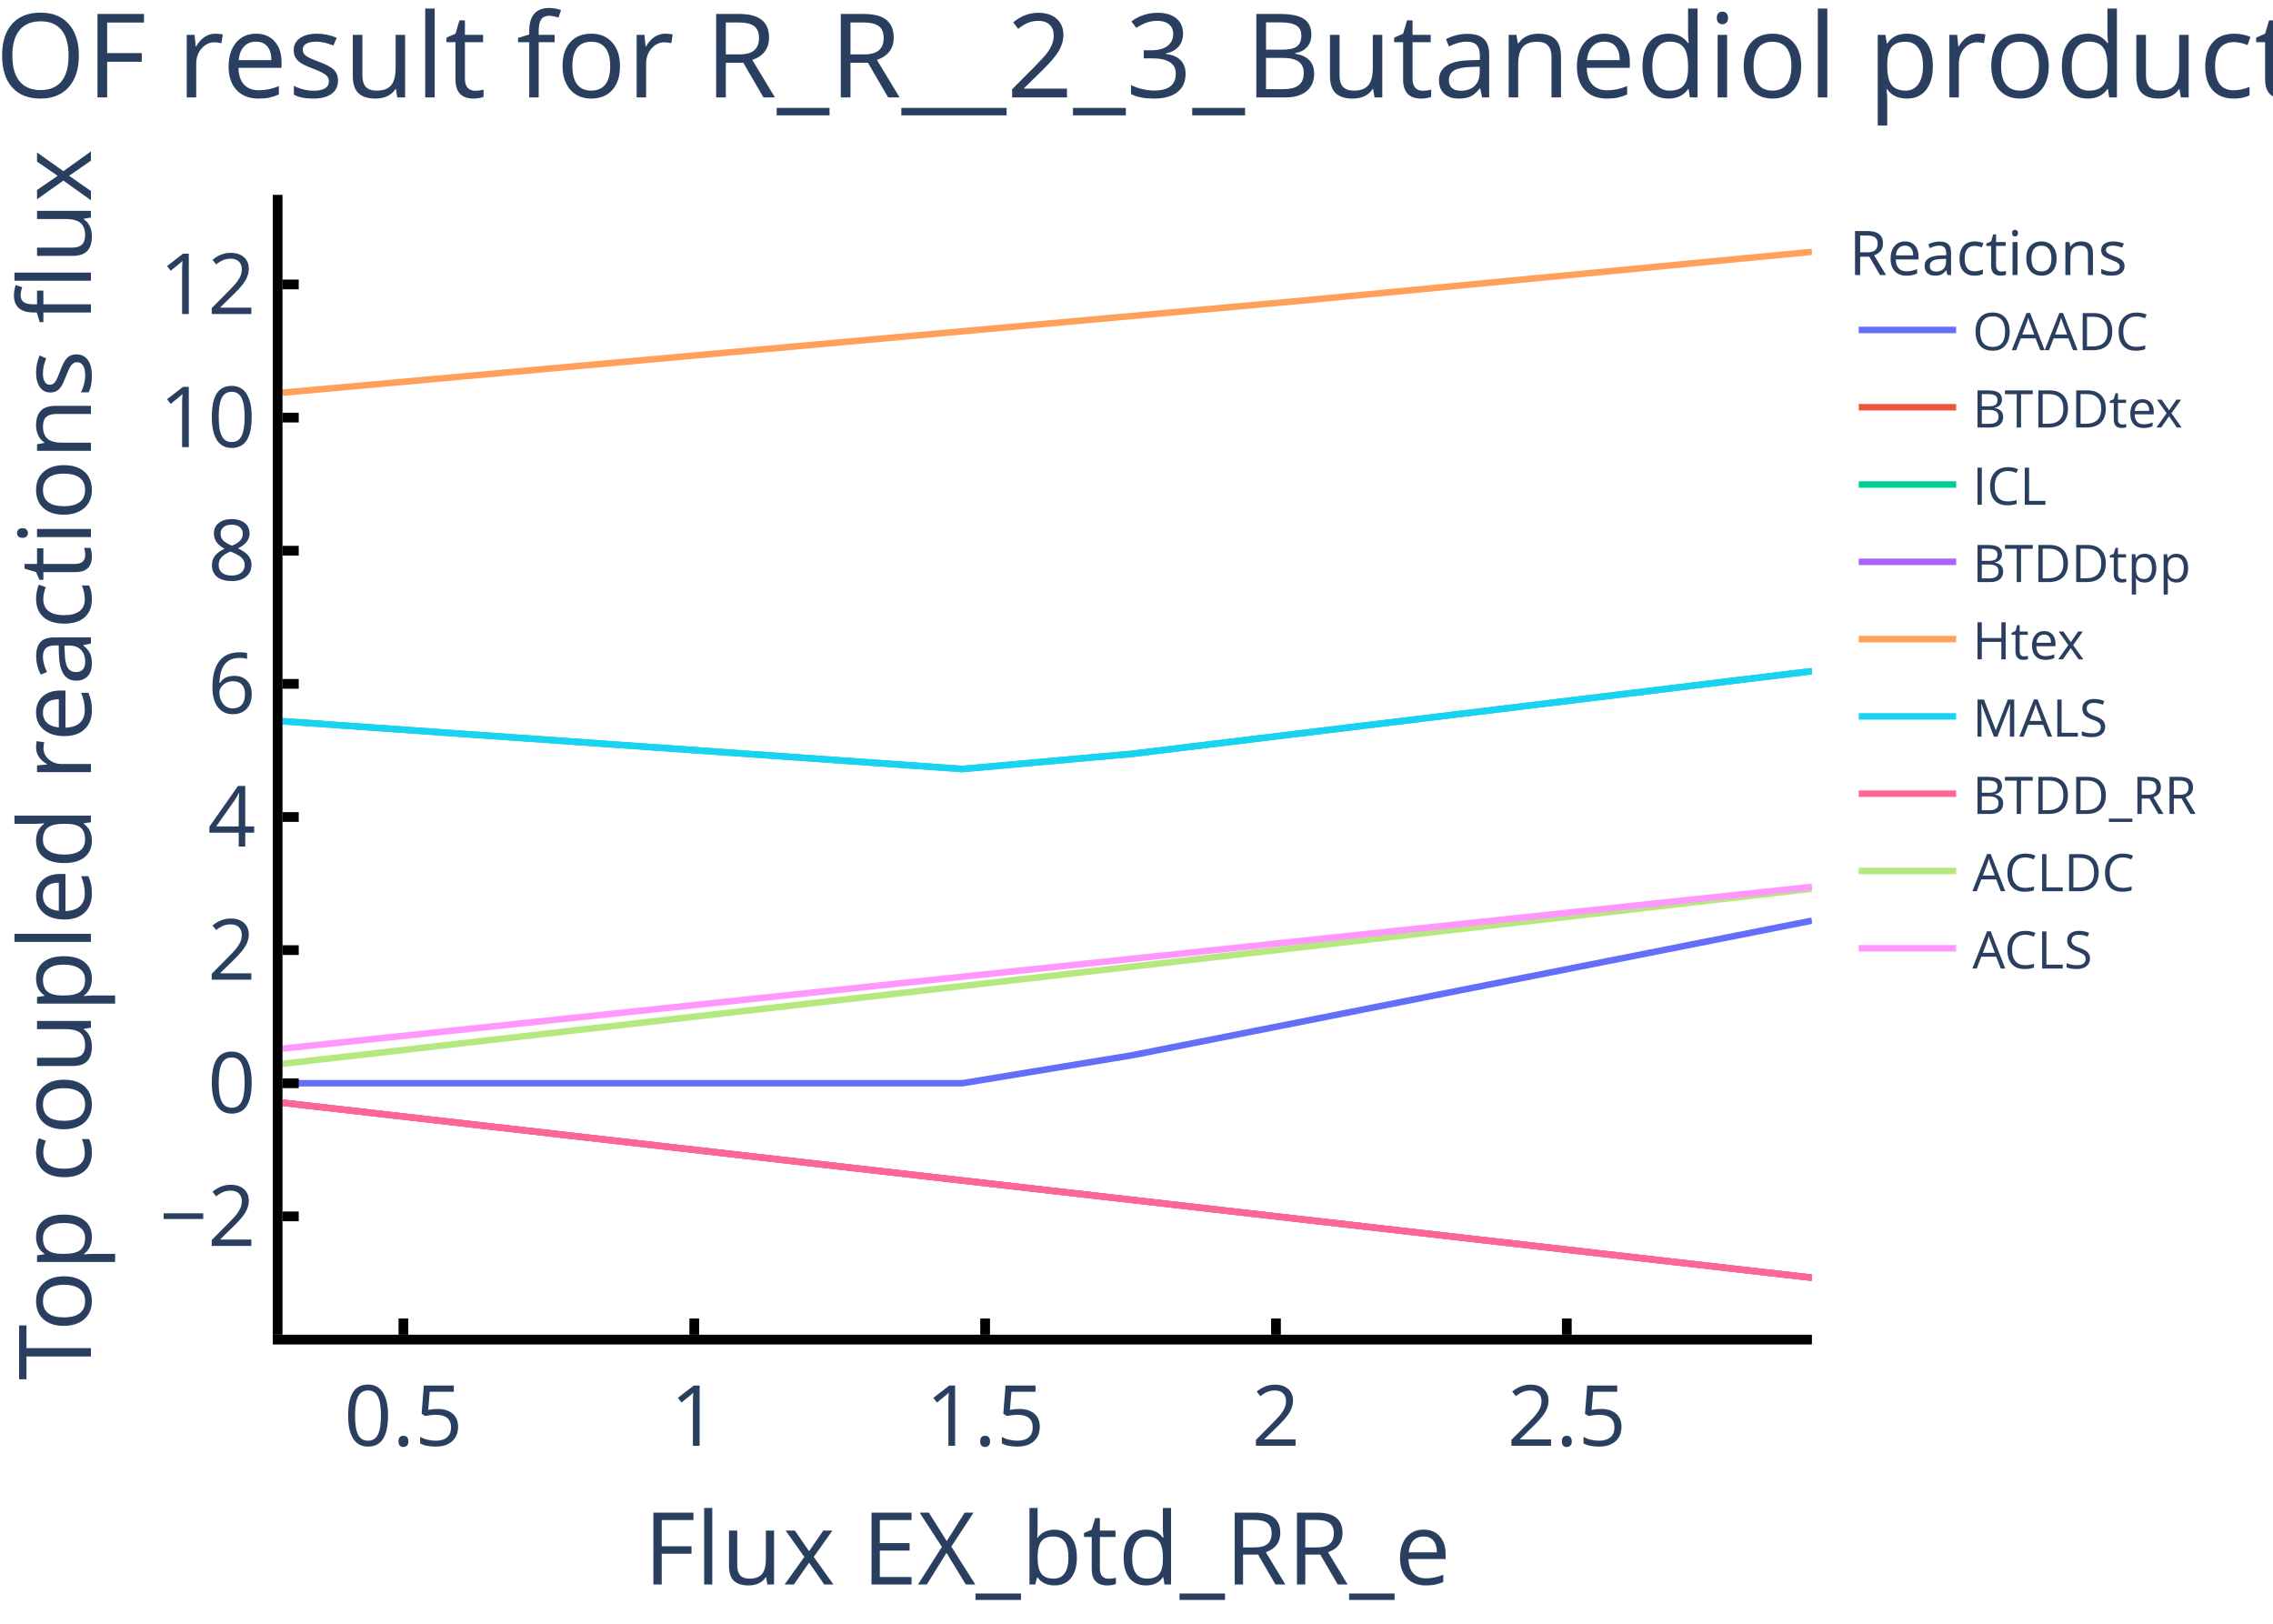
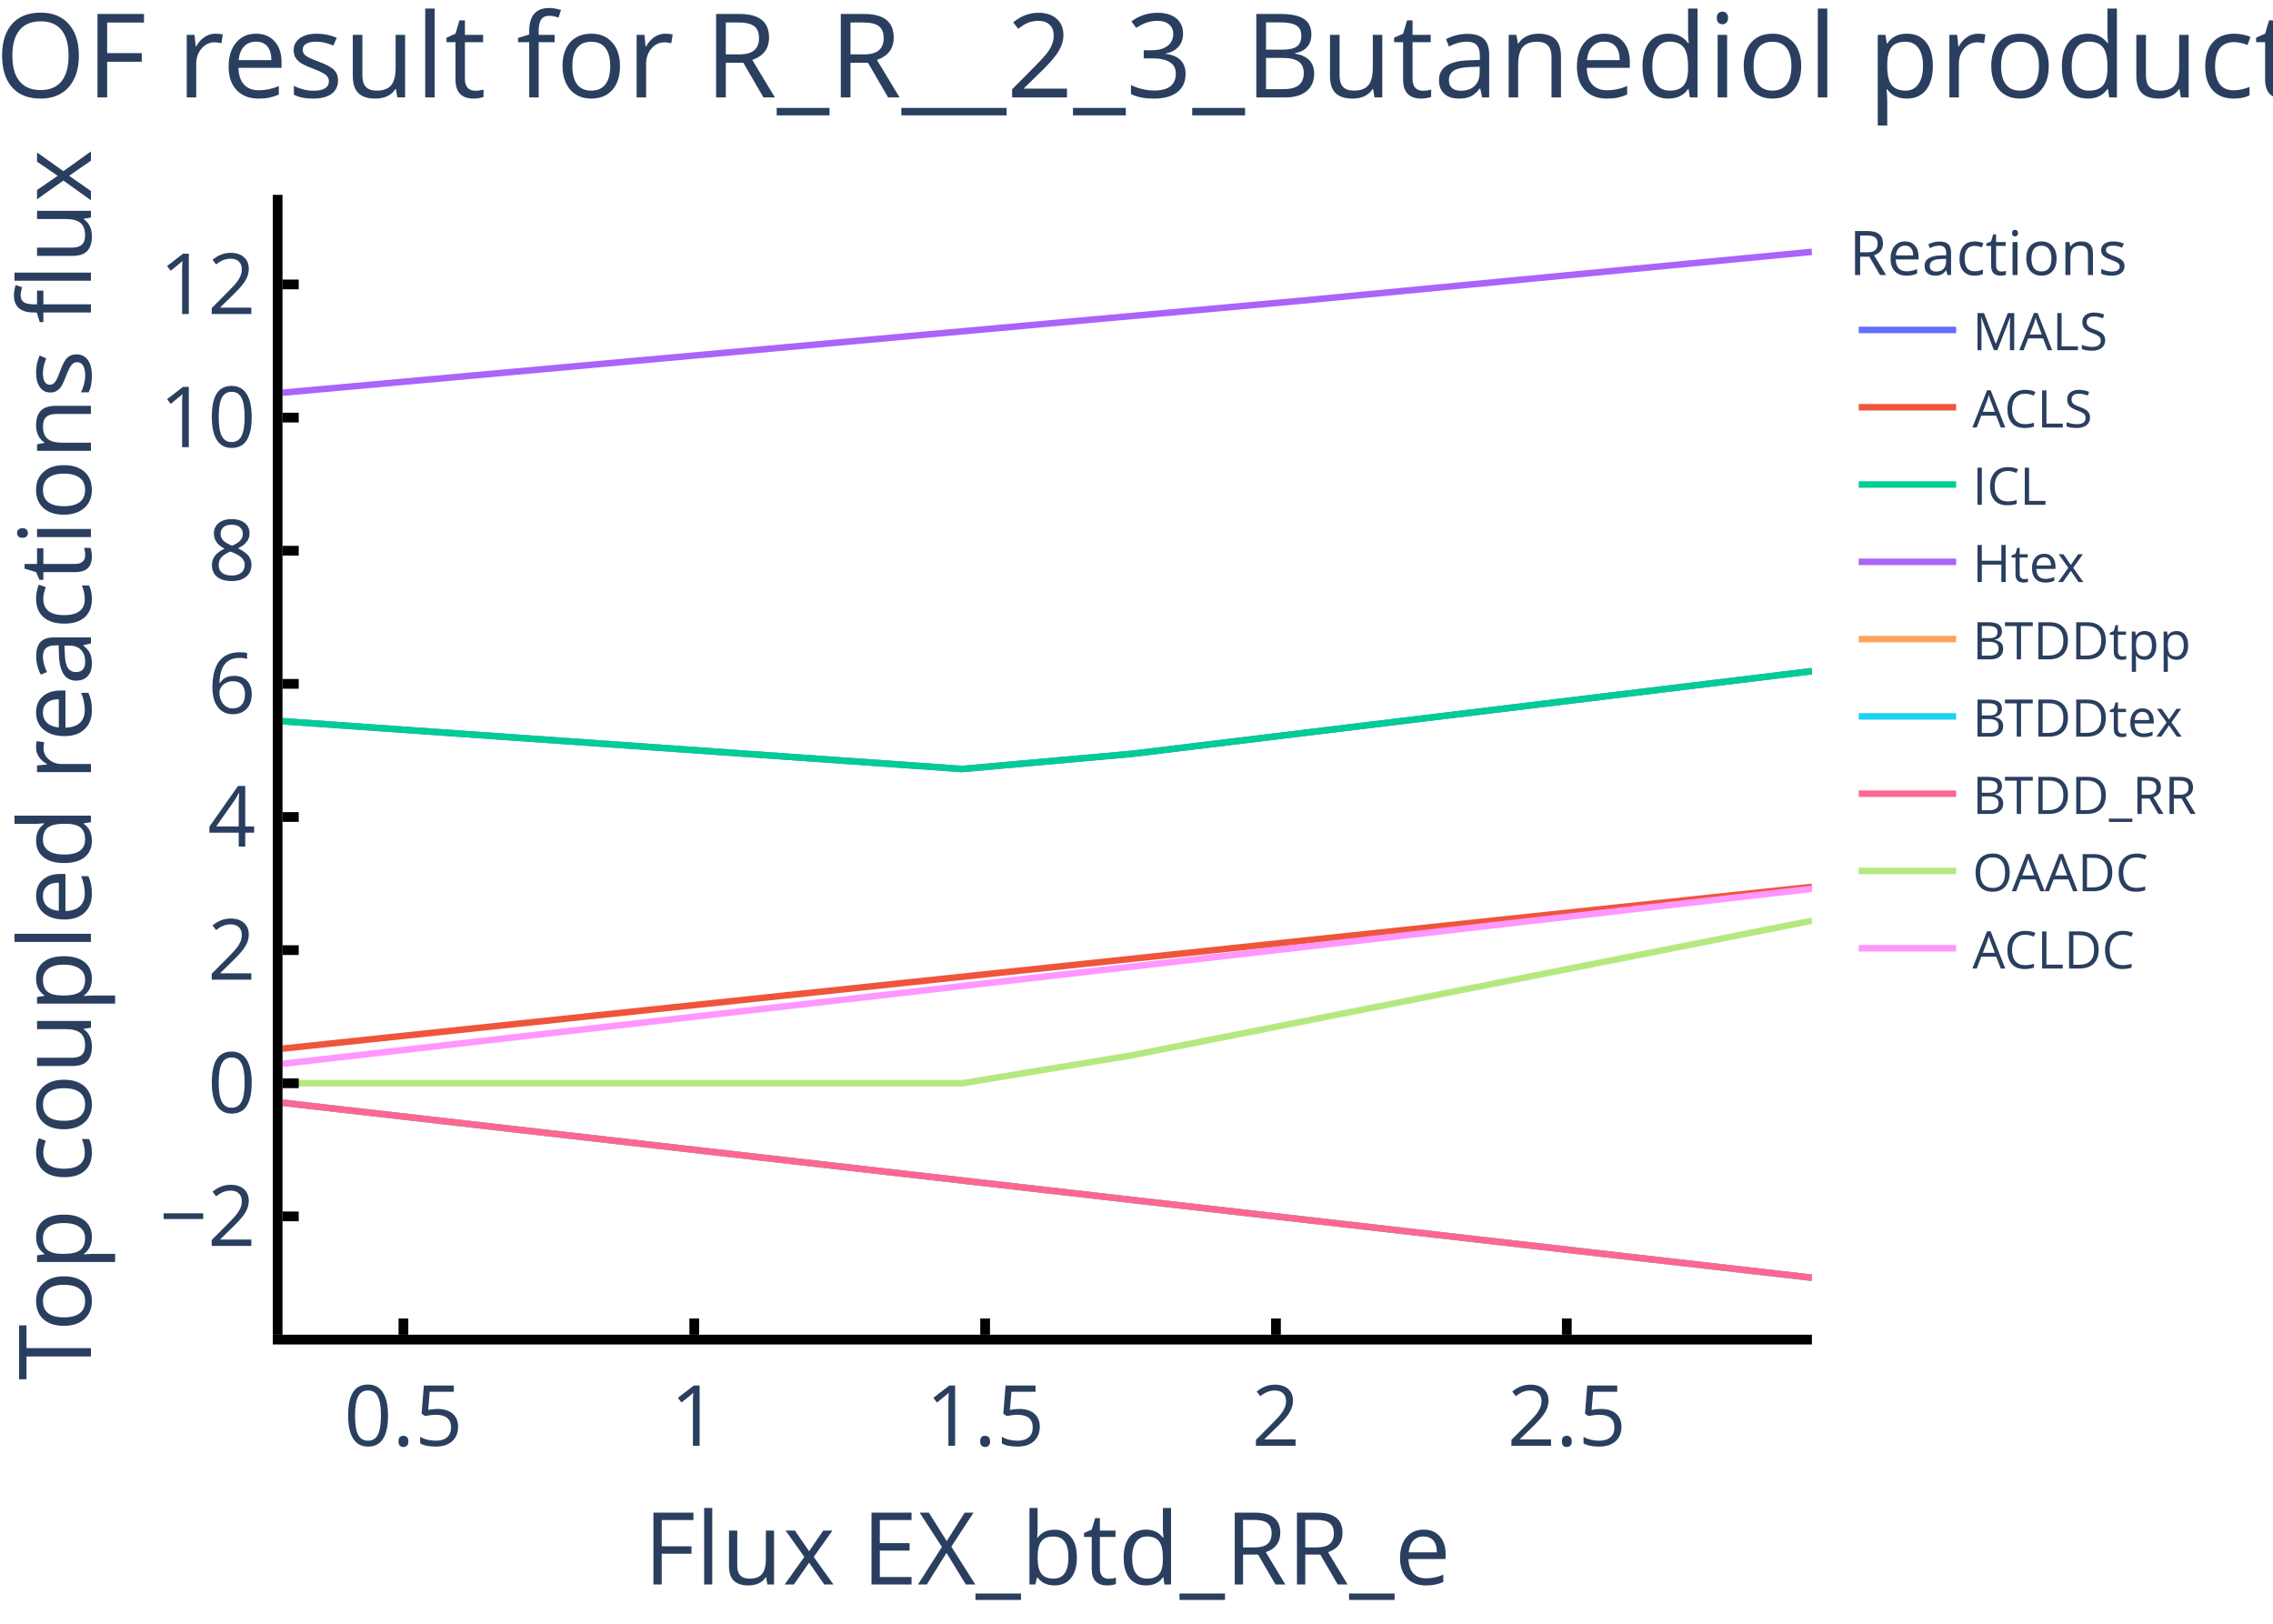
<svg xmlns="http://www.w3.org/2000/svg" class="main-svg" width="700" height="500" style="" viewBox="0 0 700 500">
  <rect x="0" y="0" width="700" height="500" style="fill: rgb(0, 0, 0); fill-opacity: 0;" />
-   <defs id="defs-a1946d">
+   <defs id="defs-4e7cc3">
    <g class="clips">
-       <clipPath id="clipa1946dxyplot" class="plotclip">
+       <clipPath id="clip4e7cc3xyplot" class="plotclip">
        <rect width="471" height="351" />
      </clipPath>
-       <clipPath class="axesclip" id="clipa1946dx">
+       <clipPath class="axesclip" id="clip4e7cc3x">
        <rect x="87" y="0" width="471" height="500" />
      </clipPath>
-       <clipPath class="axesclip" id="clipa1946dy">
+       <clipPath class="axesclip" id="clip4e7cc3y">
        <rect x="0" y="60" width="700" height="351" />
      </clipPath>
-       <clipPath class="axesclip" id="clipa1946dxy">
+       <clipPath class="axesclip" id="clip4e7cc3xy">
        <rect x="87" y="60" width="471" height="351" />
      </clipPath>
    </g>
    <g class="gradients" />
    <g class="patterns" />
  </defs>
  <g class="bglayer">
    <rect class="bg" x="87" y="60" width="471" height="351" style="fill: rgb(0, 0, 0); fill-opacity: 0; stroke-width: 0;" />
  </g>
  <g class="layer-below">
    <g class="imagelayer" />
    <g class="shapelayer" />
  </g>
  <g class="cartesianlayer">
    <g class="subplot xy">
      <g class="layer-subplot">
        <g class="shapelayer" />
        <g class="imagelayer" />
      </g>
      <g class="gridlayer">
        <g class="x">
          <path class="xgrid crisp" transform="translate(124.24,0)" d="M0,60v351" style="stroke: rgb(255, 255, 255); stroke-opacity: 1; stroke-width: 1px;" />
          <path class="xgrid crisp" transform="translate(213.81,0)" d="M0,60v351" style="stroke: rgb(255, 255, 255); stroke-opacity: 1; stroke-width: 1px;" />
          <path class="xgrid crisp" transform="translate(303.38,0)" d="M0,60v351" style="stroke: rgb(255, 255, 255); stroke-opacity: 1; stroke-width: 1px;" />
          <path class="xgrid crisp" transform="translate(392.95,0)" d="M0,60v351" style="stroke: rgb(255, 255, 255); stroke-opacity: 1; stroke-width: 1px;" />
          <path class="xgrid crisp" transform="translate(482.52,0)" d="M0,60v351" style="stroke: rgb(255, 255, 255); stroke-opacity: 1; stroke-width: 1px;" />
        </g>
        <g class="y">
          <path class="ygrid crisp" transform="translate(0,374.56)" d="M87,0h471" style="stroke: rgb(255, 255, 255); stroke-opacity: 1; stroke-width: 1px;" />
          <path class="ygrid crisp" transform="translate(0,292.57)" d="M87,0h471" style="stroke: rgb(255, 255, 255); stroke-opacity: 1; stroke-width: 1px;" />
          <path class="ygrid crisp" transform="translate(0,251.58)" d="M87,0h471" style="stroke: rgb(255, 255, 255); stroke-opacity: 1; stroke-width: 1px;" />
          <path class="ygrid crisp" transform="translate(0,210.58)" d="M87,0h471" style="stroke: rgb(255, 255, 255); stroke-opacity: 1; stroke-width: 1px;" />
          <path class="ygrid crisp" transform="translate(0,169.58)" d="M87,0h471" style="stroke: rgb(255, 255, 255); stroke-opacity: 1; stroke-width: 1px;" />
          <path class="ygrid crisp" transform="translate(0,128.59)" d="M87,0h471" style="stroke: rgb(255, 255, 255); stroke-opacity: 1; stroke-width: 1px;" />
          <path class="ygrid crisp" transform="translate(0,87.59)" d="M87,0h471" style="stroke: rgb(255, 255, 255); stroke-opacity: 1; stroke-width: 1px;" />
        </g>
      </g>
      <g class="zerolinelayer">
        <path class="yzl zl crisp" transform="translate(0,333.57)" d="M87,0h471" style="stroke: rgb(255, 255, 255); stroke-opacity: 1; stroke-width: 2px;" />
      </g>
      <path class="xlines-below" />
      <path class="ylines-below" />
      <g class="overlines-below" />
      <g class="xaxislayer-below" />
      <g class="yaxislayer-below" />
      <g class="overaxes-below" />
-       <g class="plot" transform="translate(87,60)" clip-path="url(#clipa1946dxyplot)">
+       <g class="plot" transform="translate(87,60)" clip-path="url(#clip4e7cc3xyplot)">
        <g class="scatterlayer mlayer">
-           <g class="trace scatter trace1bf99d" style="stroke-miterlimit: 2; opacity: 1;">
-             <g class="fills" />
-             <g class="errorbars" />
-             <g class="lines">
-               <path class="js-line" d="M0,273.57L209.33,273.57L261.67,264.94L471,223.5" style="vector-effect: non-scaling-stroke; fill: none; stroke: rgb(99, 110, 250); stroke-opacity: 1; stroke-width: 2px; opacity: 1;" />
-             </g>
-             <g class="points" />
-             <g class="text" />
-           </g>
-           <g class="trace scatter tracea52164" style="stroke-miterlimit: 2; opacity: 1;">
-             <g class="fills" />
-             <g class="errorbars" />
-             <g class="lines">
-               <path class="js-line" d="M0,279.56L471,333.45" style="vector-effect: non-scaling-stroke; fill: none; stroke: rgb(239, 85, 59); stroke-opacity: 1; stroke-width: 2px; opacity: 1;" />
-             </g>
-             <g class="points" />
-             <g class="text" />
-           </g>
-           <g class="trace scatter traceca6820" style="stroke-miterlimit: 2; opacity: 1;">
+           <g class="trace scatter traceee9714" style="stroke-miterlimit: 2; opacity: 1;">
+             <g class="fills" />
+             <g class="errorbars" />
+             <g class="lines">
+               <path class="js-line" d="M0,162.09L209.33,176.8L261.67,172.12L471,146.67" style="vector-effect: non-scaling-stroke; fill: none; stroke: rgb(99, 110, 250); stroke-opacity: 1; stroke-width: 2px; opacity: 1;" />
+             </g>
+             <g class="points" />
+             <g class="text" />
+           </g>
+           <g class="trace scatter trace078869" style="stroke-miterlimit: 2; opacity: 1;">
+             <g class="fills" />
+             <g class="errorbars" />
+             <g class="lines">
+               <path class="js-line" d="M0,262.9L471,213.09" style="vector-effect: non-scaling-stroke; fill: none; stroke: rgb(239, 85, 59); stroke-opacity: 1; stroke-width: 2px; opacity: 1;" />
+             </g>
+             <g class="points" />
+             <g class="text" />
+           </g>
+           <g class="trace scatter traceb36c68" style="stroke-miterlimit: 2; opacity: 1;">
            <g class="fills" />
            <g class="errorbars" />
            <g class="lines">
              <path class="js-line" d="M0,162.09L209.33,176.8L261.67,172.12L471,146.67" style="vector-effect: non-scaling-stroke; fill: none; stroke: rgb(0, 204, 150); stroke-opacity: 1; stroke-width: 2px; opacity: 1;" />
            </g>
            <g class="points" />
            <g class="text" />
          </g>
-           <g class="trace scatter traced27138" style="stroke-miterlimit: 2; opacity: 1;">
-             <g class="fills" />
-             <g class="errorbars" />
-             <g class="lines">
-               <path class="js-line" d="M0,279.56L471,333.45" style="vector-effect: non-scaling-stroke; fill: none; stroke: rgb(171, 99, 250); stroke-opacity: 1; stroke-width: 2px; opacity: 1;" />
-             </g>
-             <g class="points" />
-             <g class="text" />
-           </g>
-           <g class="trace scatter trace982de8" style="stroke-miterlimit: 2; opacity: 1;">
-             <g class="fills" />
-             <g class="errorbars" />
-             <g class="lines">
-               <path class="js-line" d="M0,60.92L314,32.57L366.33,27.56L471,17.55" style="vector-effect: non-scaling-stroke; fill: none; stroke: rgb(255, 161, 90); stroke-opacity: 1; stroke-width: 2px; opacity: 1;" />
-             </g>
-             <g class="points" />
-             <g class="text" />
-           </g>
-           <g class="trace scatter tracecfae6c" style="stroke-miterlimit: 2; opacity: 1;">
-             <g class="fills" />
-             <g class="errorbars" />
-             <g class="lines">
-               <path class="js-line" d="M0,162.09L209.33,176.8L261.67,172.12L471,146.67" style="vector-effect: non-scaling-stroke; fill: none; stroke: rgb(25, 211, 243); stroke-opacity: 1; stroke-width: 2px; opacity: 1;" />
-             </g>
-             <g class="points" />
-             <g class="text" />
-           </g>
-           <g class="trace scatter trace3d7f78" style="stroke-miterlimit: 2; opacity: 1;">
+           <g class="trace scatter trace29afbc" style="stroke-miterlimit: 2; opacity: 1;">
+             <g class="fills" />
+             <g class="errorbars" />
+             <g class="lines">
+               <path class="js-line" d="M0,60.92L314,32.57L366.33,27.56L471,17.55" style="vector-effect: non-scaling-stroke; fill: none; stroke: rgb(171, 99, 250); stroke-opacity: 1; stroke-width: 2px; opacity: 1;" />
+             </g>
+             <g class="points" />
+             <g class="text" />
+           </g>
+           <g class="trace scatter tracefef737" style="stroke-miterlimit: 2; opacity: 1;">
+             <g class="fills" />
+             <g class="errorbars" />
+             <g class="lines">
+               <path class="js-line" d="M0,279.56L471,333.45" style="vector-effect: non-scaling-stroke; fill: none; stroke: rgb(255, 161, 90); stroke-opacity: 1; stroke-width: 2px; opacity: 1;" />
+             </g>
+             <g class="points" />
+             <g class="text" />
+           </g>
+           <g class="trace scatter trace049f4f" style="stroke-miterlimit: 2; opacity: 1;">
+             <g class="fills" />
+             <g class="errorbars" />
+             <g class="lines">
+               <path class="js-line" d="M0,279.56L471,333.45" style="vector-effect: non-scaling-stroke; fill: none; stroke: rgb(25, 211, 243); stroke-opacity: 1; stroke-width: 2px; opacity: 1;" />
+             </g>
+             <g class="points" />
+             <g class="text" />
+           </g>
+           <g class="trace scatter trace9b668c" style="stroke-miterlimit: 2; opacity: 1;">
            <g class="fills" />
            <g class="errorbars" />
            <g class="lines">
              <path class="js-line" d="M0,279.56L471,333.45" style="vector-effect: non-scaling-stroke; fill: none; stroke: rgb(255, 102, 146); stroke-opacity: 1; stroke-width: 2px; opacity: 1;" />
            </g>
            <g class="points" />
            <g class="text" />
          </g>
-           <g class="trace scatter trace3e245c" style="stroke-miterlimit: 2; opacity: 1;">
-             <g class="fills" />
-             <g class="errorbars" />
-             <g class="lines">
-               <path class="js-line" d="M0,267.58L471,213.69" style="vector-effect: non-scaling-stroke; fill: none; stroke: rgb(182, 232, 128); stroke-opacity: 1; stroke-width: 2px; opacity: 1;" />
-             </g>
-             <g class="points" />
-             <g class="text" />
-           </g>
-           <g class="trace scatter trace76d56b" style="stroke-miterlimit: 2; opacity: 1;">
-             <g class="fills" />
-             <g class="errorbars" />
-             <g class="lines">
-               <path class="js-line" d="M0,262.9L471,213.09" style="vector-effect: non-scaling-stroke; fill: none; stroke: rgb(255, 151, 255); stroke-opacity: 1; stroke-width: 2px; opacity: 1;" />
+           <g class="trace scatter traceb62cde" style="stroke-miterlimit: 2; opacity: 1;">
+             <g class="fills" />
+             <g class="errorbars" />
+             <g class="lines">
+               <path class="js-line" d="M0,273.57L209.33,273.57L261.67,264.94L471,223.5" style="vector-effect: non-scaling-stroke; fill: none; stroke: rgb(182, 232, 128); stroke-opacity: 1; stroke-width: 2px; opacity: 1;" />
+             </g>
+             <g class="points" />
+             <g class="text" />
+           </g>
+           <g class="trace scatter tracec362f6" style="stroke-miterlimit: 2; opacity: 1;">
+             <g class="fills" />
+             <g class="errorbars" />
+             <g class="lines">
+               <path class="js-line" d="M0,267.58L471,213.69" style="vector-effect: non-scaling-stroke; fill: none; stroke: rgb(255, 151, 255); stroke-opacity: 1; stroke-width: 2px; opacity: 1;" />
            </g>
            <g class="points" />
            <g class="text" />
          </g>
        </g>
      </g>
      <g class="overplot" />
      <path class="xlines-above crisp" d="M84,412.5H558" style="fill: none; stroke-width: 3px; stroke: rgb(0, 0, 0); stroke-opacity: 1;" />
      <path class="ylines-above crisp" d="M85.5,60V411" style="fill: none; stroke-width: 3px; stroke: rgb(0, 0, 0); stroke-opacity: 1;" />
      <g class="overlines-above" />
      <g class="xaxislayer-above">
        <path class="xtick ticks crisp" d="M0,411v-5" transform="translate(124.24,0)" style="stroke: rgb(0, 0, 0); stroke-opacity: 1; stroke-width: 3px;" />
        <path class="xtick ticks crisp" d="M0,411v-5" transform="translate(213.81,0)" style="stroke: rgb(0, 0, 0); stroke-opacity: 1; stroke-width: 3px;" />
        <path class="xtick ticks crisp" d="M0,411v-5" transform="translate(303.38,0)" style="stroke: rgb(0, 0, 0); stroke-opacity: 1; stroke-width: 3px;" />
        <path class="xtick ticks crisp" d="M0,411v-5" transform="translate(392.95,0)" style="stroke: rgb(0, 0, 0); stroke-opacity: 1; stroke-width: 3px;" />
        <path class="xtick ticks crisp" d="M0,411v-5" transform="translate(482.52,0)" style="stroke: rgb(0, 0, 0); stroke-opacity: 1; stroke-width: 3px;" />
        <g class="xtick">
          <text text-anchor="middle" x="0" y="445.2" transform="translate(124.24,0)" style="font-family: 'Open Sans', verdana, arial, sans-serif; font-size: 26px; fill: rgb(42, 63, 95); fill-opacity: 1; white-space: pre; opacity: 1;">0.5</text>
        </g>
        <g class="xtick">
          <text text-anchor="middle" x="0" y="445.2" style="font-family: 'Open Sans', verdana, arial, sans-serif; font-size: 26px; fill: rgb(42, 63, 95); fill-opacity: 1; white-space: pre; opacity: 1;" transform="translate(213.81,0)">1</text>
        </g>
        <g class="xtick">
          <text text-anchor="middle" x="0" y="445.2" style="font-family: 'Open Sans', verdana, arial, sans-serif; font-size: 26px; fill: rgb(42, 63, 95); fill-opacity: 1; white-space: pre; opacity: 1;" transform="translate(303.38,0)">1.5</text>
        </g>
        <g class="xtick">
          <text text-anchor="middle" x="0" y="445.2" style="font-family: 'Open Sans', verdana, arial, sans-serif; font-size: 26px; fill: rgb(42, 63, 95); fill-opacity: 1; white-space: pre; opacity: 1;" transform="translate(392.95,0)">2</text>
        </g>
        <g class="xtick">
          <text text-anchor="middle" x="0" y="445.2" style="font-family: 'Open Sans', verdana, arial, sans-serif; font-size: 26px; fill: rgb(42, 63, 95); fill-opacity: 1; white-space: pre; opacity: 1;" transform="translate(482.52,0)">2.5</text>
        </g>
      </g>
      <g class="yaxislayer-above">
        <path class="ytick ticks crisp" d="M87,0h5" transform="translate(0,374.56)" style="stroke: rgb(0, 0, 0); stroke-opacity: 1; stroke-width: 3px;" />
        <path class="ytick ticks crisp" d="M87,0h5" transform="translate(0,333.57)" style="stroke: rgb(0, 0, 0); stroke-opacity: 1; stroke-width: 3px;" />
        <path class="ytick ticks crisp" d="M87,0h5" transform="translate(0,292.57)" style="stroke: rgb(0, 0, 0); stroke-opacity: 1; stroke-width: 3px;" />
        <path class="ytick ticks crisp" d="M87,0h5" transform="translate(0,251.58)" style="stroke: rgb(0, 0, 0); stroke-opacity: 1; stroke-width: 3px;" />
        <path class="ytick ticks crisp" d="M87,0h5" transform="translate(0,210.58)" style="stroke: rgb(0, 0, 0); stroke-opacity: 1; stroke-width: 3px;" />
        <path class="ytick ticks crisp" d="M87,0h5" transform="translate(0,169.58)" style="stroke: rgb(0, 0, 0); stroke-opacity: 1; stroke-width: 3px;" />
        <path class="ytick ticks crisp" d="M87,0h5" transform="translate(0,128.59)" style="stroke: rgb(0, 0, 0); stroke-opacity: 1; stroke-width: 3px;" />
        <path class="ytick ticks crisp" d="M87,0h5" transform="translate(0,87.59)" style="stroke: rgb(0, 0, 0); stroke-opacity: 1; stroke-width: 3px;" />
        <g class="ytick">
          <text text-anchor="end" x="78.8" y="9.1" transform="translate(0,374.56)" style="font-family: 'Open Sans', verdana, arial, sans-serif; font-size: 26px; fill: rgb(42, 63, 95); fill-opacity: 1; white-space: pre; opacity: 1;">−2</text>
        </g>
        <g class="ytick">
          <text text-anchor="end" x="78.8" y="9.1" style="font-family: 'Open Sans', verdana, arial, sans-serif; font-size: 26px; fill: rgb(42, 63, 95); fill-opacity: 1; white-space: pre; opacity: 1;" transform="translate(0,333.57)">0</text>
        </g>
        <g class="ytick">
          <text text-anchor="end" x="78.8" y="9.1" style="font-family: 'Open Sans', verdana, arial, sans-serif; font-size: 26px; fill: rgb(42, 63, 95); fill-opacity: 1; white-space: pre; opacity: 1;" transform="translate(0,292.57)">2</text>
        </g>
        <g class="ytick">
          <text text-anchor="end" x="78.8" y="9.1" style="font-family: 'Open Sans', verdana, arial, sans-serif; font-size: 26px; fill: rgb(42, 63, 95); fill-opacity: 1; white-space: pre; opacity: 1;" transform="translate(0,251.58)">4</text>
        </g>
        <g class="ytick">
          <text text-anchor="end" x="78.8" y="9.1" style="font-family: 'Open Sans', verdana, arial, sans-serif; font-size: 26px; fill: rgb(42, 63, 95); fill-opacity: 1; white-space: pre; opacity: 1;" transform="translate(0,210.58)">6</text>
        </g>
        <g class="ytick">
          <text text-anchor="end" x="78.8" y="9.1" style="font-family: 'Open Sans', verdana, arial, sans-serif; font-size: 26px; fill: rgb(42, 63, 95); fill-opacity: 1; white-space: pre; opacity: 1;" transform="translate(0,169.58)">8</text>
        </g>
        <g class="ytick">
          <text text-anchor="end" x="78.8" y="9.1" style="font-family: 'Open Sans', verdana, arial, sans-serif; font-size: 26px; fill: rgb(42, 63, 95); fill-opacity: 1; white-space: pre; opacity: 1;" transform="translate(0,128.59)">10</text>
        </g>
        <g class="ytick">
          <text text-anchor="end" x="78.8" y="9.1" style="font-family: 'Open Sans', verdana, arial, sans-serif; font-size: 26px; fill: rgb(42, 63, 95); fill-opacity: 1; white-space: pre; opacity: 1;" transform="translate(0,87.59)">12</text>
        </g>
      </g>
      <g class="overaxes-above" />
    </g>
  </g>
  <g class="polarlayer" />
  <g class="smithlayer" />
  <g class="ternarylayer" />
  <g class="geolayer" />
  <g class="funnelarealayer" />
  <g class="pielayer" />
  <g class="iciclelayer" />
  <g class="treemaplayer" />
  <g class="sunburstlayer" />
  <g class="glimages" />
-   <defs id="topdefs-a1946d">
+   <defs id="topdefs-4e7cc3">
    <g class="clips" />
-     <clipPath id="legenda1946d">
+     <clipPath id="legend4e7cc3">
      <rect width="121" height="249" x="0" y="0" />
    </clipPath>
  </defs>
  <g class="layer-above">
    <g class="imagelayer" />
    <g class="shapelayer" />
  </g>
  <g class="infolayer">
    <g class="legend" pointer-events="all" transform="translate(567.42,60)">
      <rect class="bg" shape-rendering="crispEdges" style="stroke: rgb(68, 68, 68); stroke-opacity: 1; fill: rgb(0, 0, 0); fill-opacity: 0; stroke-width: 0px;" width="121" height="249" x="0" y="0" />
-       <g class="scrollbox" transform="" clip-path="url(#legenda1946d)">
+       <g class="scrollbox" transform="" clip-path="url(#legend4e7cc3)">
        <text class="legendtitletext" text-anchor="start" x="2" y="24.7" style="font-family: 'Open Sans', verdana, arial, sans-serif; font-size: 19px; fill: rgb(42, 63, 95); fill-opacity: 1; white-space: pre;">Reactions</text>
        <g class="groups" transform="">
          <g class="traces" transform="translate(0,41.6)" style="opacity: 1;">
-             <text class="legendtext" text-anchor="start" x="40" y="6.24" style="font-family: 'Open Sans', verdana, arial, sans-serif; font-size: 16px; fill: rgb(42, 63, 95); fill-opacity: 1; white-space: pre;">OAADC</text>
+             <text class="legendtext" text-anchor="start" x="40" y="6.24" style="font-family: 'Open Sans', verdana, arial, sans-serif; font-size: 16px; fill: rgb(42, 63, 95); fill-opacity: 1; white-space: pre;">MALS</text>
            <g class="layers" style="opacity: 1;">
              <g class="legendfill" />
              <g class="legendlines">
                <path class="js-line" d="M5,0h30" style="fill: none; stroke: rgb(99, 110, 250); stroke-opacity: 1; stroke-width: 2px;" />
              </g>
              <g class="legendsymbols">
                <g class="legendpoints" />
              </g>
            </g>
            <rect class="legendtoggle" x="0" y="-11.9" width="115.562" height="23.8" style="fill: rgb(0, 0, 0); fill-opacity: 0;" />
          </g>
        </g>
        <g class="groups" transform="">
          <g class="traces" transform="translate(0,65.4)" style="opacity: 1;">
-             <text class="legendtext" text-anchor="start" x="40" y="6.24" style="font-family: 'Open Sans', verdana, arial, sans-serif; font-size: 16px; fill: rgb(42, 63, 95); fill-opacity: 1; white-space: pre;">BTDDtex</text>
+             <text class="legendtext" text-anchor="start" x="40" y="6.24" style="font-family: 'Open Sans', verdana, arial, sans-serif; font-size: 16px; fill: rgb(42, 63, 95); fill-opacity: 1; white-space: pre;">ACLS</text>
            <g class="layers" style="opacity: 1;">
              <g class="legendfill" />
              <g class="legendlines">
                <path class="js-line" d="M5,0h30" style="fill: none; stroke: rgb(239, 85, 59); stroke-opacity: 1; stroke-width: 2px;" />
              </g>
              <g class="legendsymbols">
                <g class="legendpoints" />
              </g>
            </g>
            <rect class="legendtoggle" x="0" y="-11.9" width="115.562" height="23.8" style="fill: rgb(0, 0, 0); fill-opacity: 0;" />
          </g>
        </g>
        <g class="groups" transform="">
          <g class="traces" transform="translate(0,89.2)" style="opacity: 1;">
            <text class="legendtext" text-anchor="start" x="40" y="6.24" style="font-family: 'Open Sans', verdana, arial, sans-serif; font-size: 16px; fill: rgb(42, 63, 95); fill-opacity: 1; white-space: pre;">ICL</text>
            <g class="layers" style="opacity: 1;">
              <g class="legendfill" />
              <g class="legendlines">
                <path class="js-line" d="M5,0h30" style="fill: none; stroke: rgb(0, 204, 150); stroke-opacity: 1; stroke-width: 2px;" />
              </g>
              <g class="legendsymbols">
                <g class="legendpoints" />
              </g>
            </g>
            <rect class="legendtoggle" x="0" y="-11.9" width="115.562" height="23.8" style="fill: rgb(0, 0, 0); fill-opacity: 0;" />
          </g>
        </g>
        <g class="groups" transform="">
          <g class="traces" transform="translate(0,113)" style="opacity: 1;">
+             <text class="legendtext" text-anchor="start" x="40" y="6.24" style="font-family: 'Open Sans', verdana, arial, sans-serif; font-size: 16px; fill: rgb(42, 63, 95); fill-opacity: 1; white-space: pre;">Htex</text>
+             <g class="layers" style="opacity: 1;">
+               <g class="legendfill" />
+               <g class="legendlines">
+                 <path class="js-line" d="M5,0h30" style="fill: none; stroke: rgb(171, 99, 250); stroke-opacity: 1; stroke-width: 2px;" />
+               </g>
+               <g class="legendsymbols">
+                 <g class="legendpoints" />
+               </g>
+             </g>
+             <rect class="legendtoggle" x="0" y="-11.9" width="115.562" height="23.8" style="fill: rgb(0, 0, 0); fill-opacity: 0;" />
+           </g>
+         </g>
+         <g class="groups" transform="">
+           <g class="traces" transform="translate(0,136.8)" style="opacity: 1;">
            <text class="legendtext" text-anchor="start" x="40" y="6.24" style="font-family: 'Open Sans', verdana, arial, sans-serif; font-size: 16px; fill: rgb(42, 63, 95); fill-opacity: 1; white-space: pre;">BTDDtpp</text>
            <g class="layers" style="opacity: 1;">
              <g class="legendfill" />
              <g class="legendlines">
-                 <path class="js-line" d="M5,0h30" style="fill: none; stroke: rgb(171, 99, 250); stroke-opacity: 1; stroke-width: 2px;" />
-               </g>
-               <g class="legendsymbols">
-                 <g class="legendpoints" />
-               </g>
-             </g>
-             <rect class="legendtoggle" x="0" y="-11.9" width="115.562" height="23.8" style="fill: rgb(0, 0, 0); fill-opacity: 0;" />
-           </g>
-         </g>
-         <g class="groups" transform="">
-           <g class="traces" transform="translate(0,136.8)" style="opacity: 1;">
-             <text class="legendtext" text-anchor="start" x="40" y="6.24" style="font-family: 'Open Sans', verdana, arial, sans-serif; font-size: 16px; fill: rgb(42, 63, 95); fill-opacity: 1; white-space: pre;">Htex</text>
-             <g class="layers" style="opacity: 1;">
-               <g class="legendfill" />
-               <g class="legendlines">
                <path class="js-line" d="M5,0h30" style="fill: none; stroke: rgb(255, 161, 90); stroke-opacity: 1; stroke-width: 2px;" />
              </g>
              <g class="legendsymbols">
                <g class="legendpoints" />
              </g>
            </g>
            <rect class="legendtoggle" x="0" y="-11.9" width="115.562" height="23.8" style="fill: rgb(0, 0, 0); fill-opacity: 0;" />
          </g>
        </g>
        <g class="groups" transform="">
          <g class="traces" transform="translate(0,160.6)" style="opacity: 1;">
-             <text class="legendtext" text-anchor="start" x="40" y="6.24" style="font-family: 'Open Sans', verdana, arial, sans-serif; font-size: 16px; fill: rgb(42, 63, 95); fill-opacity: 1; white-space: pre;">MALS</text>
+             <text class="legendtext" text-anchor="start" x="40" y="6.24" style="font-family: 'Open Sans', verdana, arial, sans-serif; font-size: 16px; fill: rgb(42, 63, 95); fill-opacity: 1; white-space: pre;">BTDDtex</text>
            <g class="layers" style="opacity: 1;">
              <g class="legendfill" />
              <g class="legendlines">
                <path class="js-line" d="M5,0h30" style="fill: none; stroke: rgb(25, 211, 243); stroke-opacity: 1; stroke-width: 2px;" />
              </g>
              <g class="legendsymbols">
                <g class="legendpoints" />
              </g>
            </g>
            <rect class="legendtoggle" x="0" y="-11.9" width="115.562" height="23.8" style="fill: rgb(0, 0, 0); fill-opacity: 0;" />
          </g>
        </g>
        <g class="groups" transform="">
          <g class="traces" transform="translate(0,184.4)" style="opacity: 1;">
            <text class="legendtext" text-anchor="start" x="40" y="6.24" style="font-family: 'Open Sans', verdana, arial, sans-serif; font-size: 16px; fill: rgb(42, 63, 95); fill-opacity: 1; white-space: pre;">BTDD_RR</text>
            <g class="layers" style="opacity: 1;">
              <g class="legendfill" />
              <g class="legendlines">
                <path class="js-line" d="M5,0h30" style="fill: none; stroke: rgb(255, 102, 146); stroke-opacity: 1; stroke-width: 2px;" />
              </g>
              <g class="legendsymbols">
                <g class="legendpoints" />
              </g>
            </g>
            <rect class="legendtoggle" x="0" y="-11.9" width="115.562" height="23.8" style="fill: rgb(0, 0, 0); fill-opacity: 0;" />
          </g>
        </g>
        <g class="groups" transform="">
          <g class="traces" transform="translate(0,208.2)" style="opacity: 1;">
+             <text class="legendtext" text-anchor="start" x="40" y="6.24" style="font-family: 'Open Sans', verdana, arial, sans-serif; font-size: 16px; fill: rgb(42, 63, 95); fill-opacity: 1; white-space: pre;">OAADC</text>
+             <g class="layers" style="opacity: 1;">
+               <g class="legendfill" />
+               <g class="legendlines">
+                 <path class="js-line" d="M5,0h30" style="fill: none; stroke: rgb(182, 232, 128); stroke-opacity: 1; stroke-width: 2px;" />
+               </g>
+               <g class="legendsymbols">
+                 <g class="legendpoints" />
+               </g>
+             </g>
+             <rect class="legendtoggle" x="0" y="-11.9" width="115.562" height="23.8" style="fill: rgb(0, 0, 0); fill-opacity: 0;" />
+           </g>
+         </g>
+         <g class="groups" transform="">
+           <g class="traces" transform="translate(0,232)" style="opacity: 1;">
            <text class="legendtext" text-anchor="start" x="40" y="6.24" style="font-family: 'Open Sans', verdana, arial, sans-serif; font-size: 16px; fill: rgb(42, 63, 95); fill-opacity: 1; white-space: pre;">ACLDC</text>
-             <g class="layers" style="opacity: 1;">
-               <g class="legendfill" />
-               <g class="legendlines">
-                 <path class="js-line" d="M5,0h30" style="fill: none; stroke: rgb(182, 232, 128); stroke-opacity: 1; stroke-width: 2px;" />
-               </g>
-               <g class="legendsymbols">
-                 <g class="legendpoints" />
-               </g>
-             </g>
-             <rect class="legendtoggle" x="0" y="-11.9" width="115.562" height="23.8" style="fill: rgb(0, 0, 0); fill-opacity: 0;" />
-           </g>
-         </g>
-         <g class="groups" transform="">
-           <g class="traces" transform="translate(0,232)" style="opacity: 1;">
-             <text class="legendtext" text-anchor="start" x="40" y="6.24" style="font-family: 'Open Sans', verdana, arial, sans-serif; font-size: 16px; fill: rgb(42, 63, 95); fill-opacity: 1; white-space: pre;">ACLS</text>
            <g class="layers" style="opacity: 1;">
              <g class="legendfill" />
              <g class="legendlines">
                <path class="js-line" d="M5,0h30" style="fill: none; stroke: rgb(255, 151, 255); stroke-opacity: 1; stroke-width: 2px;" />
              </g>
              <g class="legendsymbols">
                <g class="legendpoints" />
              </g>
            </g>
            <rect class="legendtoggle" x="0" y="-11.9" width="115.562" height="23.8" style="fill: rgb(0, 0, 0); fill-opacity: 0;" />
          </g>
        </g>
      </g>
      <rect class="scrollbar" rx="20" ry="3" width="0" height="0" style="fill: rgb(128, 139, 164); fill-opacity: 1;" x="0" y="0" />
    </g>
    <g class="g-gtitle">
      <text class="gtitle" x="350" y="30" text-anchor="middle" dy="0em" style="font-family: 'Open Sans', verdana, arial, sans-serif; font-size: 36px; fill: rgb(42, 63, 95); opacity: 1; font-weight: normal; white-space: pre;">FSEOF result for R_R__2_3_Butanediol production</text>
    </g>
    <g class="g-xtitle">
      <text class="xtitle" x="322.5" y="487.903" text-anchor="middle" style="font-family: 'Open Sans', verdana, arial, sans-serif; font-size: 31px; fill: rgb(42, 63, 95); opacity: 1; font-weight: normal; white-space: pre;">Flux EX_btd_RR_e</text>
    </g>
    <g class="g-ytitle" transform="translate(15.54395,0)">
      <text class="ytitle" transform="rotate(-90,12.45625,235.5)" x="12.456" y="235.5" text-anchor="middle" style="font-family: 'Open Sans', verdana, arial, sans-serif; font-size: 31px; fill: rgb(42, 63, 95); opacity: 1; font-weight: normal; white-space: pre;">Top coupled reactions flux</text>
    </g>
  </g>
</svg>
